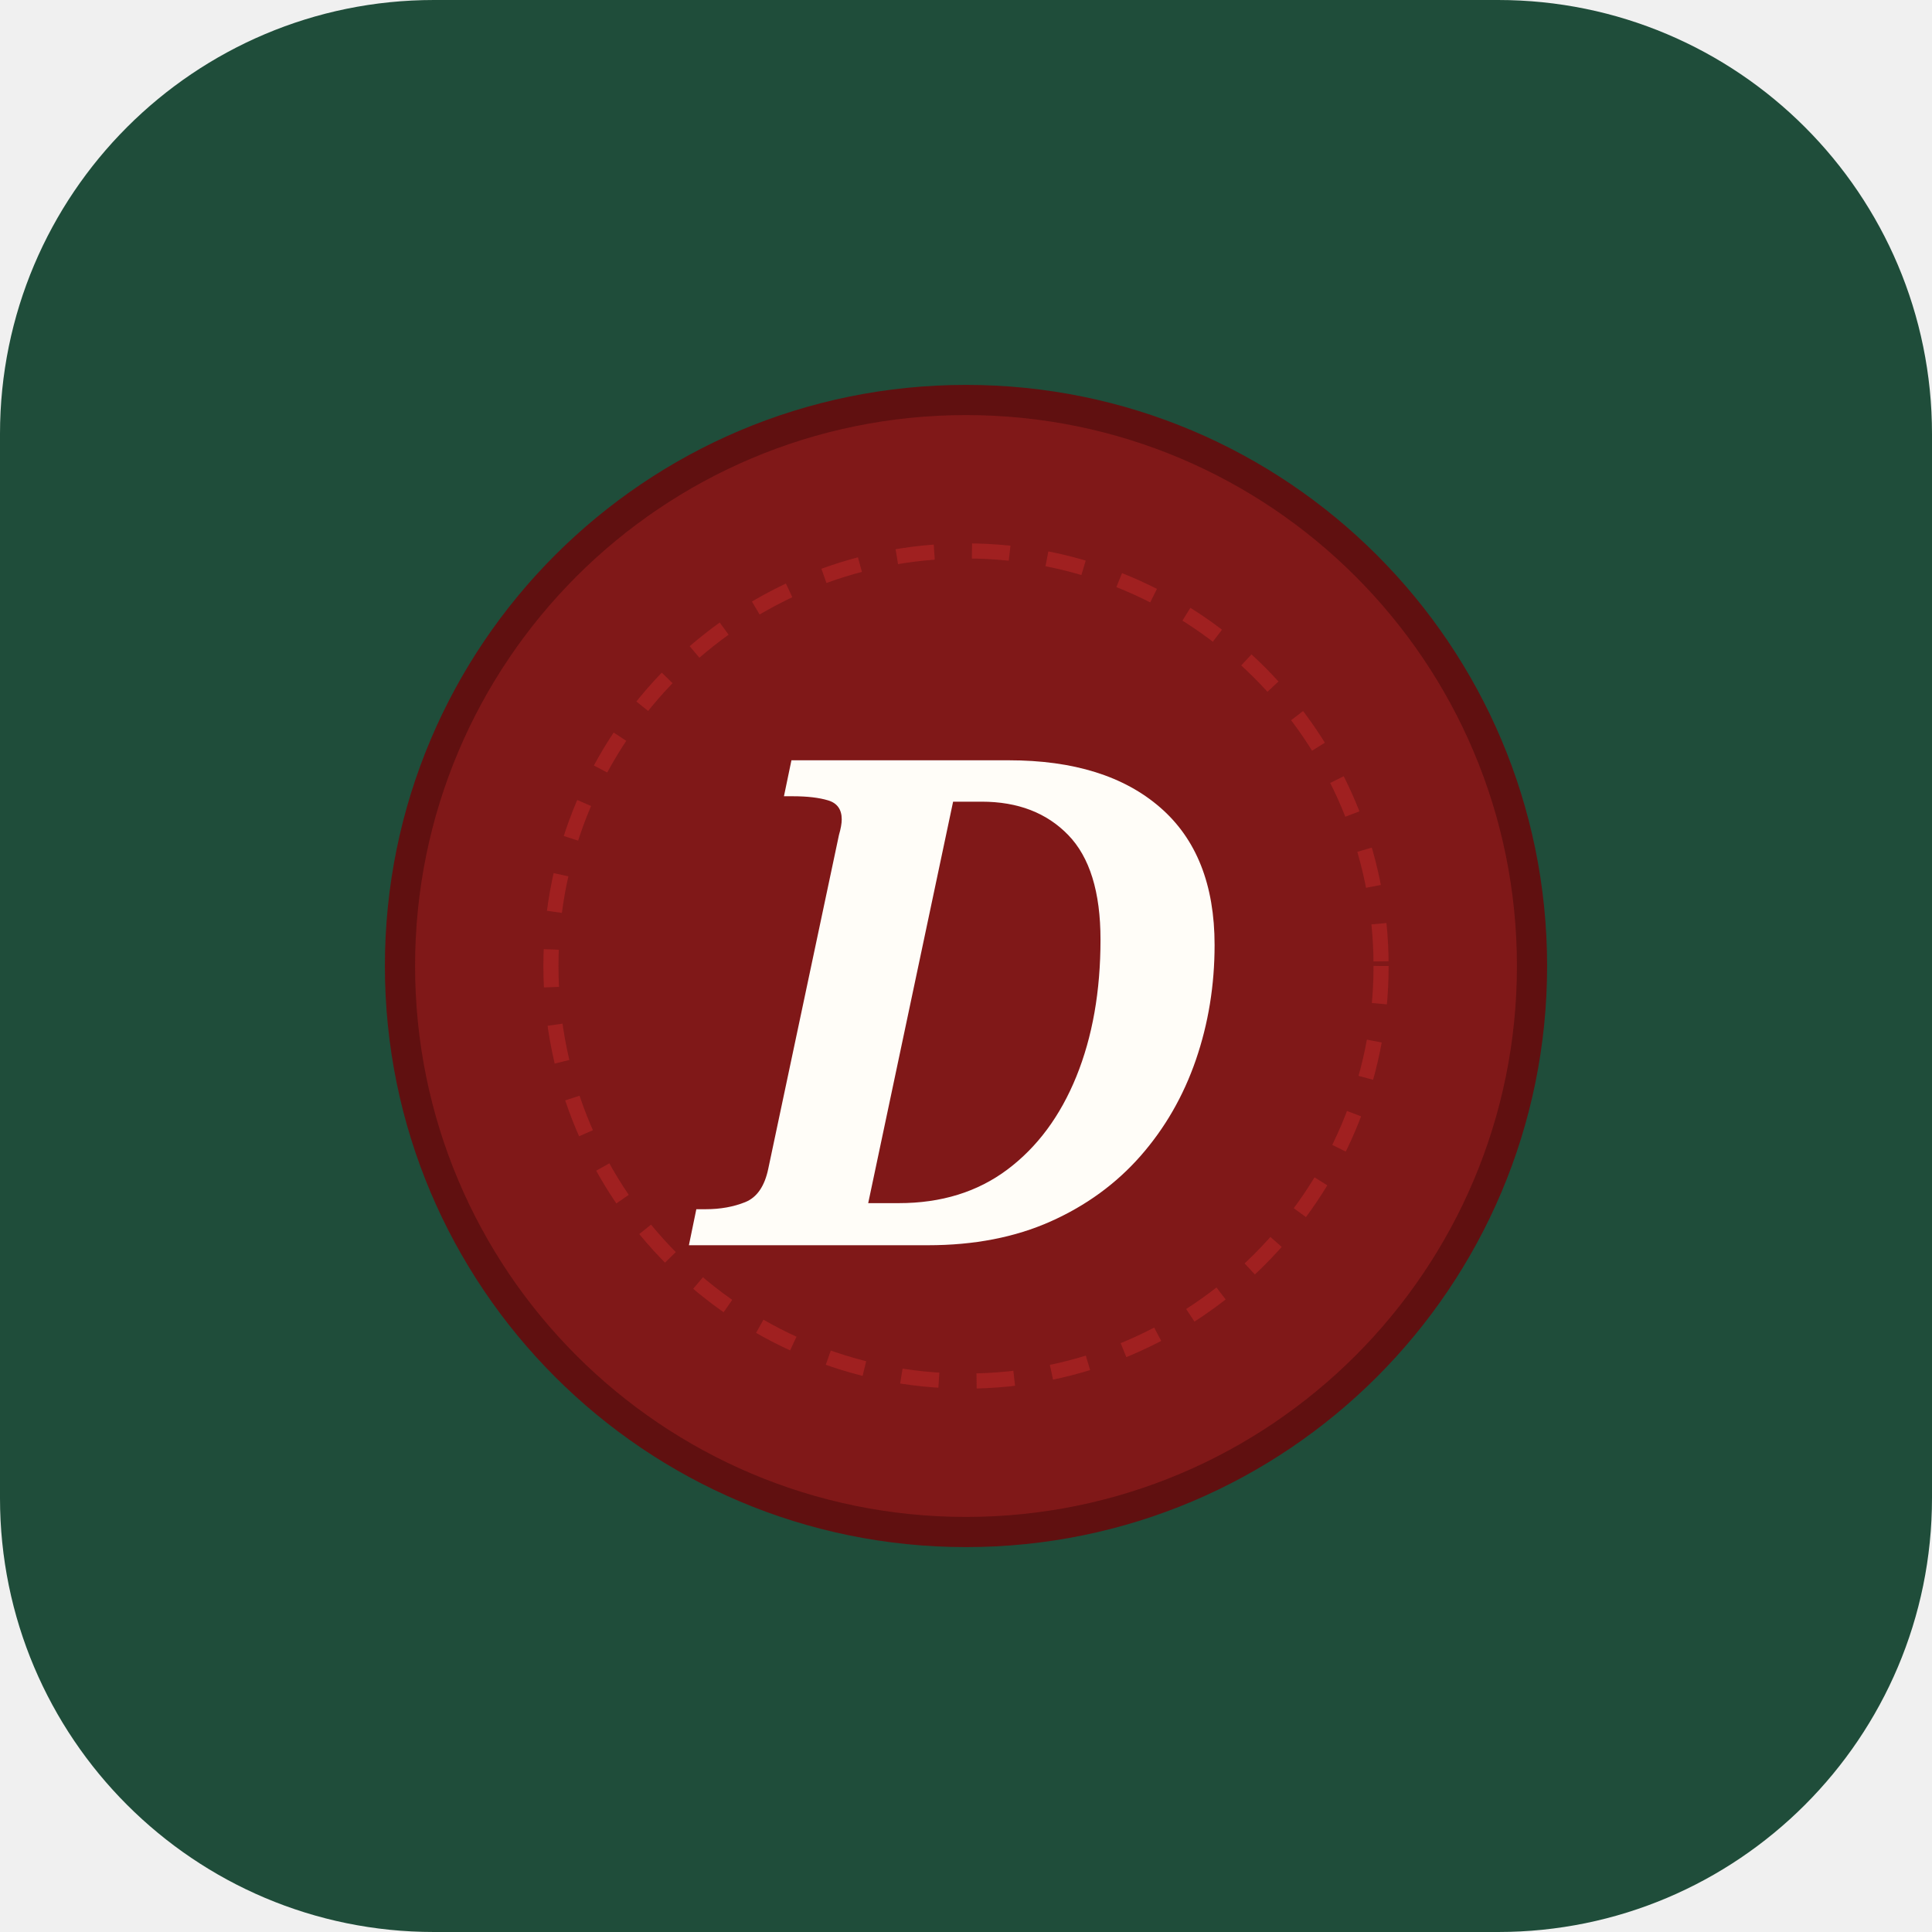
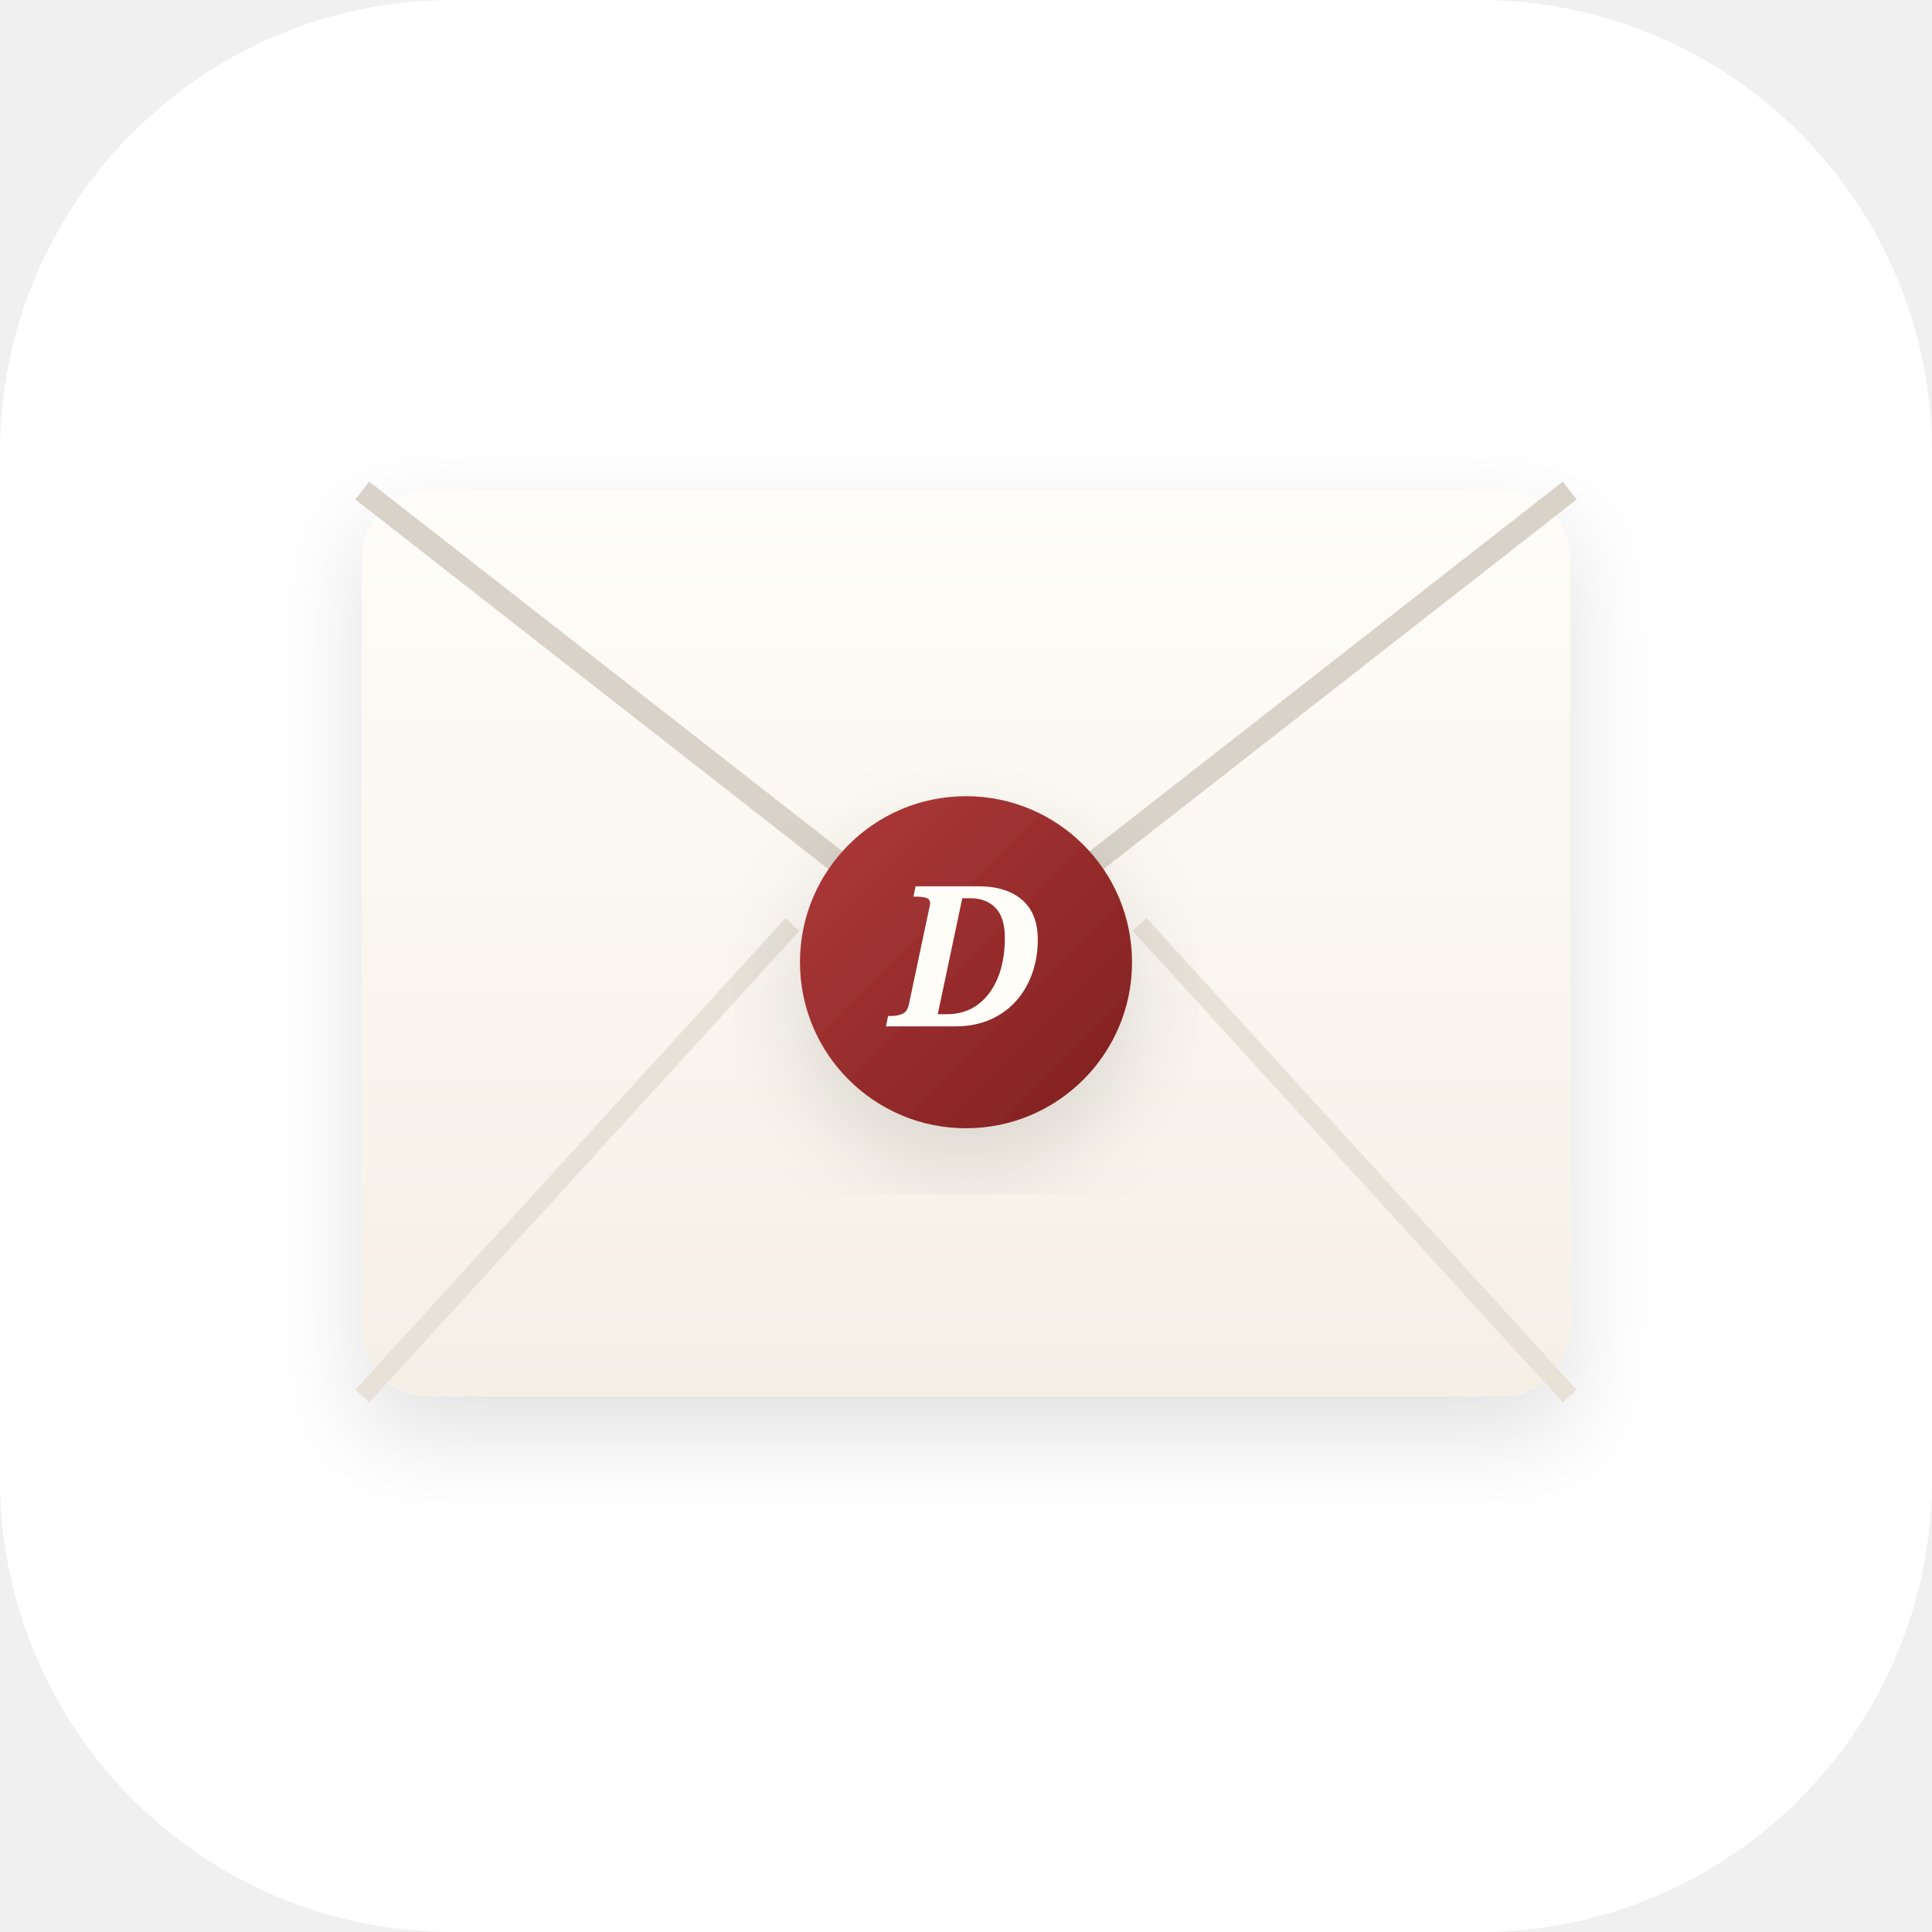
<svg xmlns="http://www.w3.org/2000/svg" viewBox="0 0 512 512">
-   <rect width="512" height="512" rx="115" fill="#1F4D3A" />
-   <circle cx="256" cy="256" r="150" fill="#801818" stroke="#601010" stroke-width="8" />
-   <circle cx="256" cy="256" r="110" fill="none" stroke="#A02020" stroke-width="4" stroke-dasharray="10 10" />
-   <text x="256" y="330" font-family="Cormorant Garamond, serif" font-size="180" font-weight="bold" fill="#FFFDF8" text-anchor="middle" font-style="italic">D</text>
+   <defs>
+     <filter id="shadow" x="-20%" y="-20%" width="140%" height="140%">
+       <feDropShadow dx="0" dy="10" stdDeviation="12" flood-color="#000000" flood-opacity="0.12" />
+     </filter>
+     <linearGradient id="paper" x1="0" y1="0" x2="0" y2="1">
+       <stop offset="0%" stop-color="#FFFDF9" />
+       <stop offset="100%" stop-color="#F5EFE6" />
+     </linearGradient>
+     <linearGradient id="seal" x1="0" y1="0" x2="1" y2="1">
+       <stop offset="0%" stop-color="#B03A3A" />
+       <stop offset="100%" stop-color="#7E1F1F" />
+     </linearGradient>
+   </defs>
+   <rect width="512" height="512" rx="120" fill="#FFFFFF" />
+   <g filter="url(#shadow)">
+     <rect x="96" y="130" width="320" height="240" rx="18" fill="url(#paper)" />
+     <path d="M96 130 L256 255 L416 130" fill="none" stroke="#D8D2C8" stroke-width="6" />
+     <path d="M96 370 L210 245" fill="none" stroke="#E7E1D8" stroke-width="5" />
+     <path d="M416 370 L302 245" fill="none" stroke="#E7E1D8" stroke-width="5" />
+   </g>
+   <circle cx="256" cy="255" r="44" fill="url(#seal)" filter="url(#shadow)" />
+   <text x="256" y="272" text-anchor="middle" font-family="Cormorant Garamond, serif" font-size="52" font-style="italic" font-weight="700" fill="#FFFDF8">
+       D
+   </text>
</svg>
